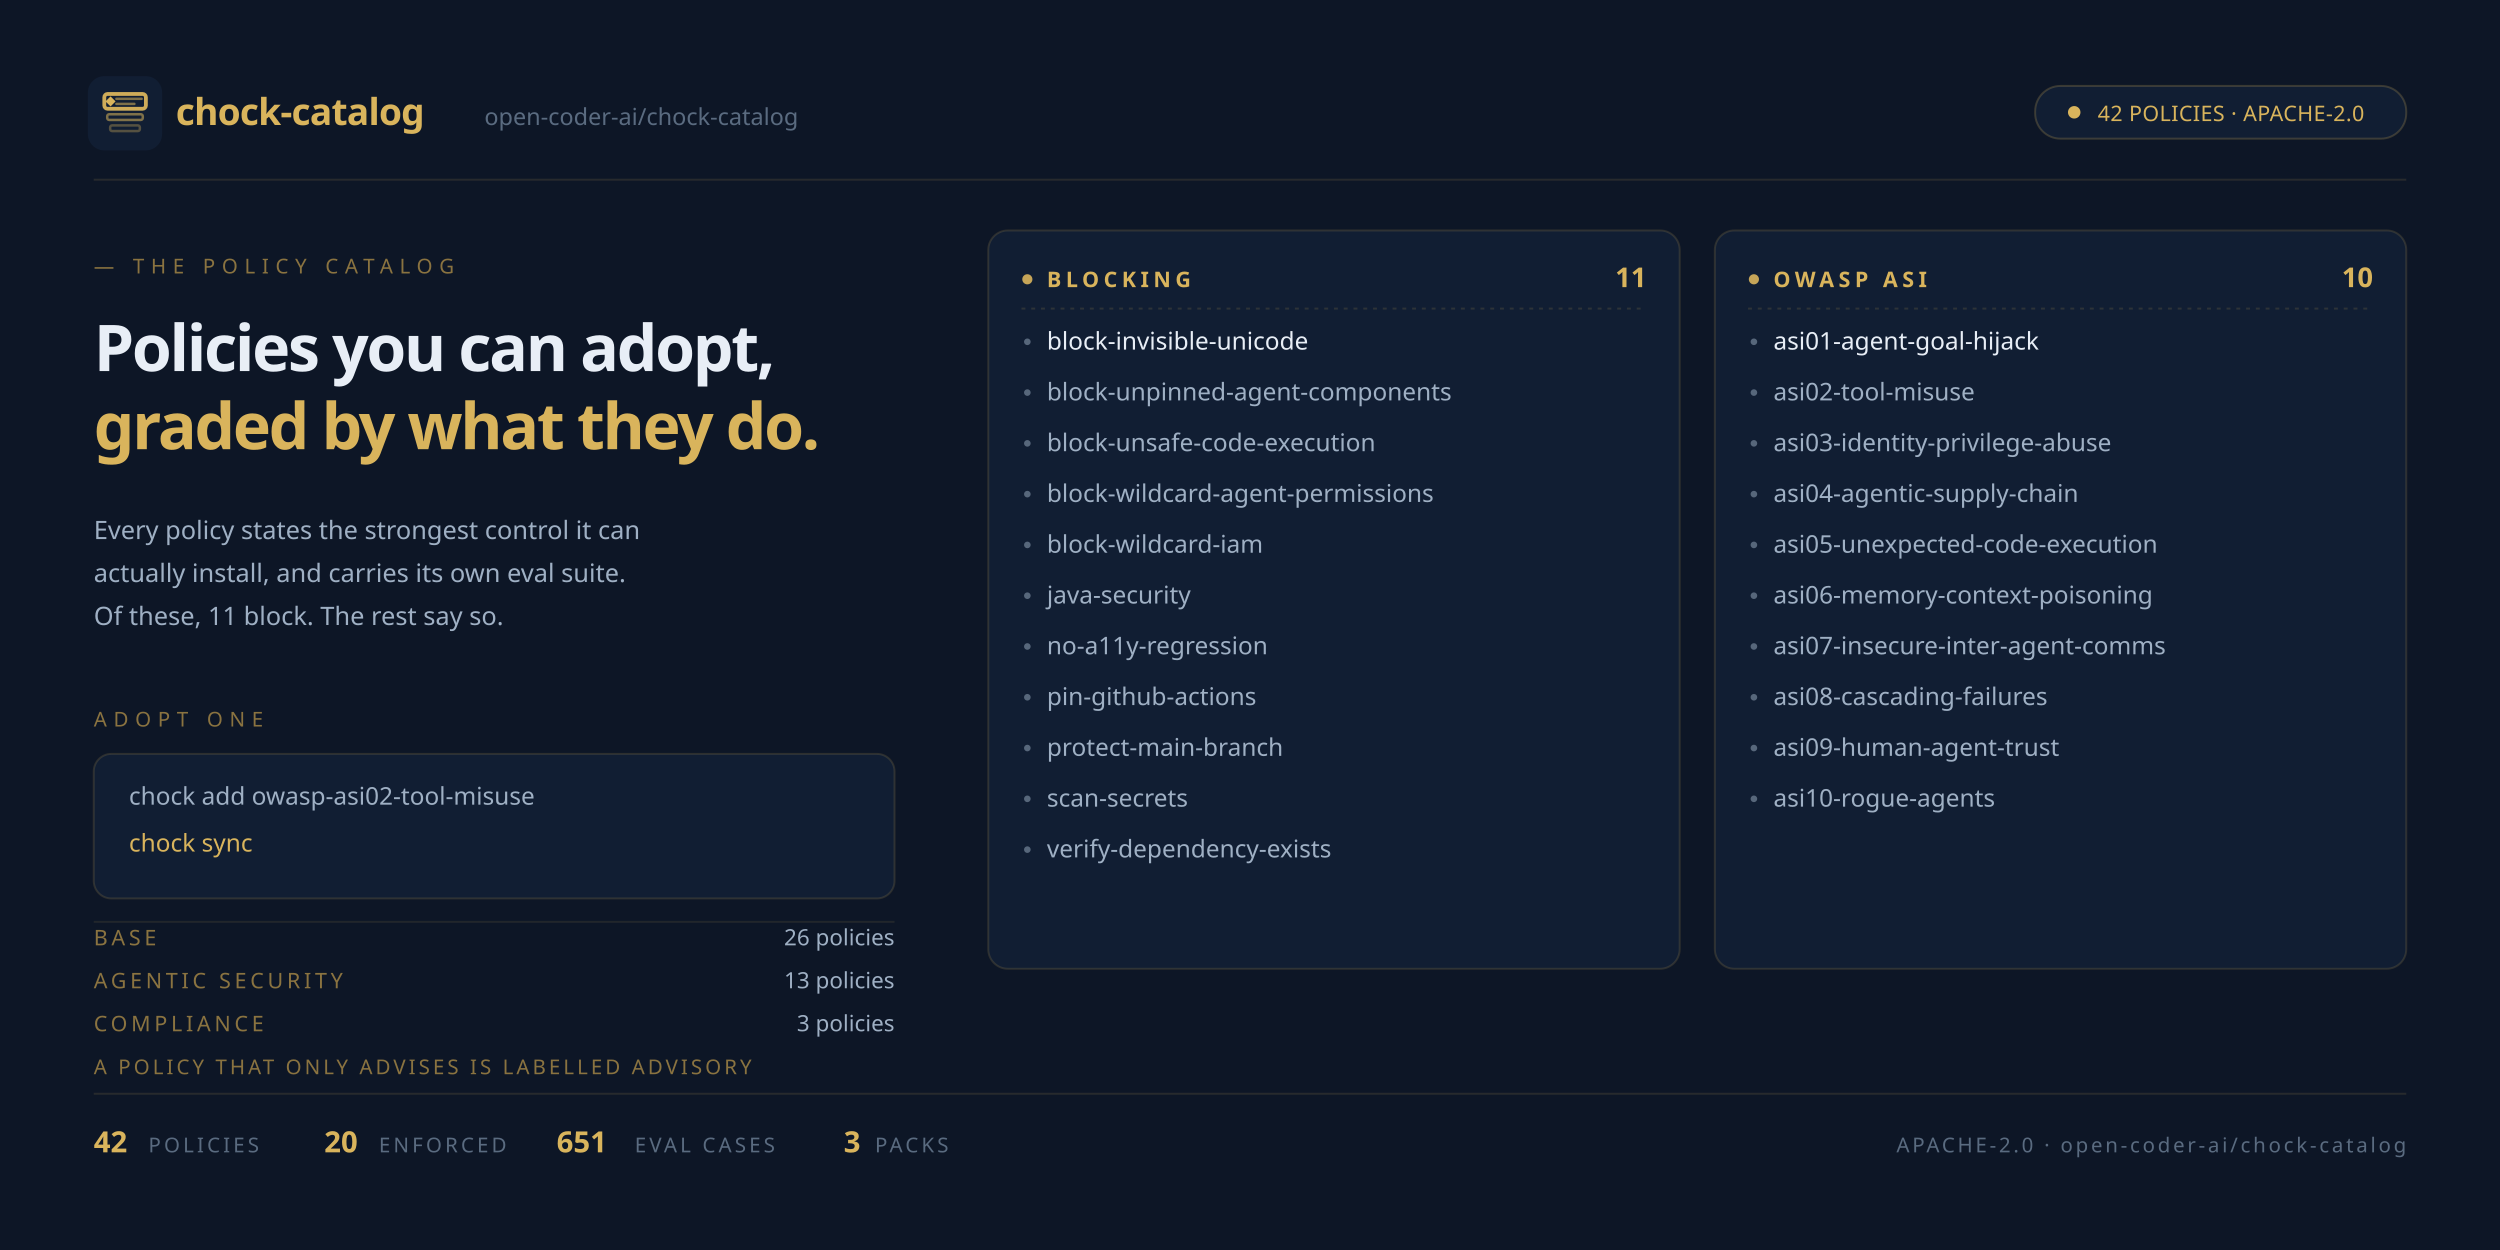
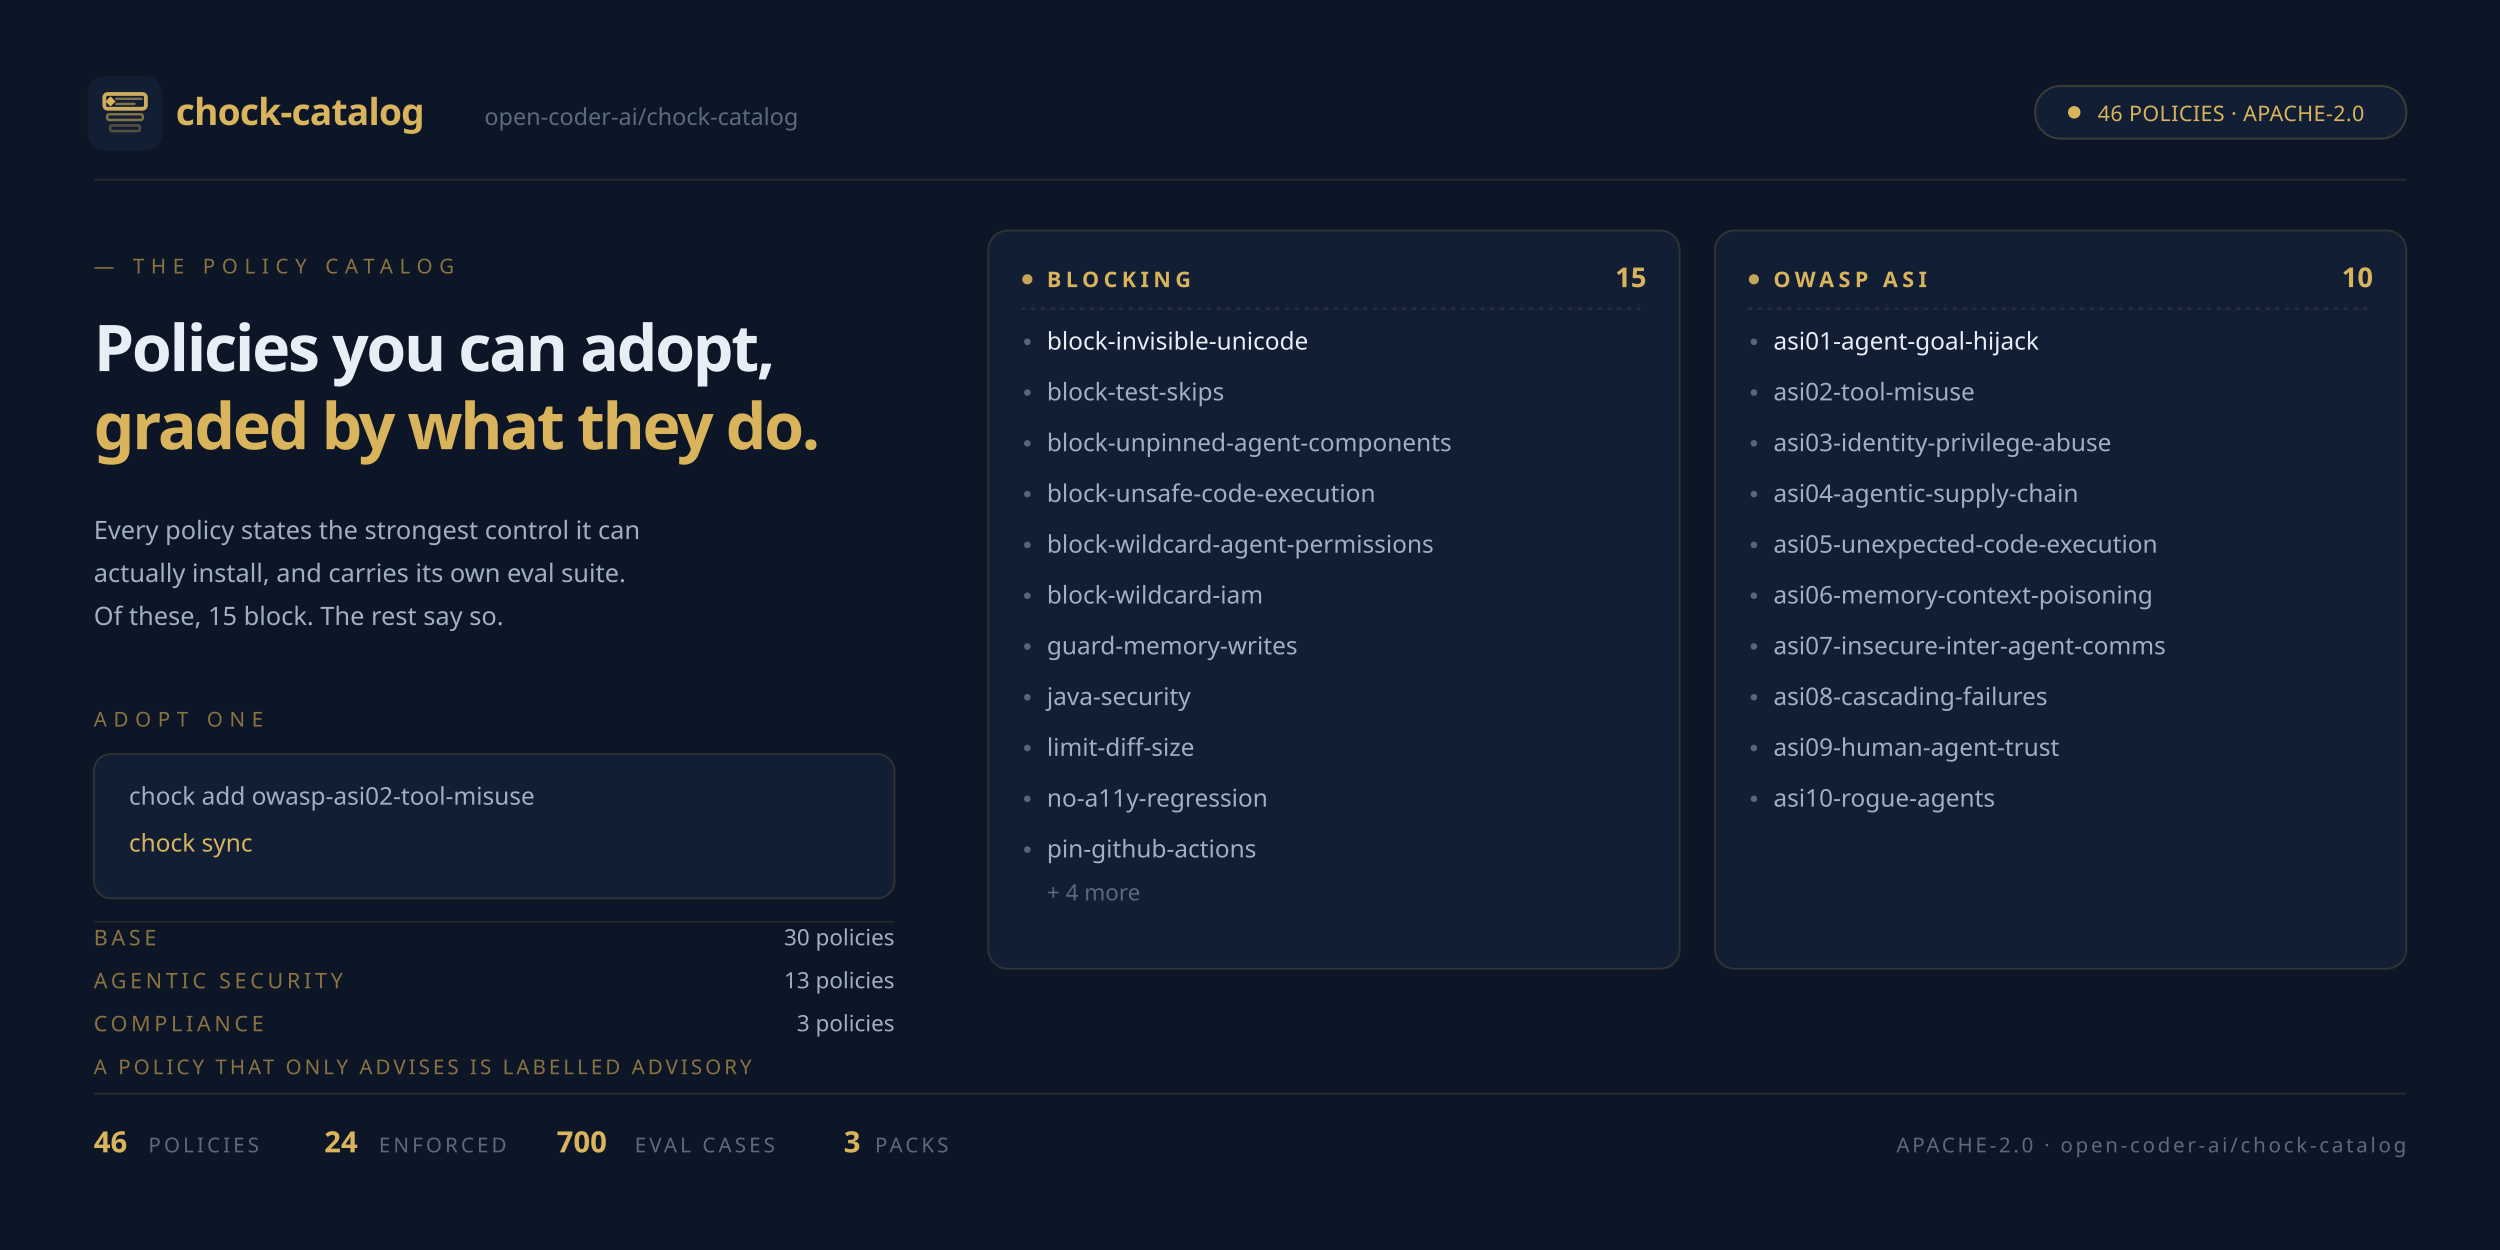
- <svg xmlns="http://www.w3.org/2000/svg" width="1280" height="640" viewBox="0 0 1280 640" role="img" aria-label="chock-catalog — the policy catalog for chock: policies you can adopt, graded by what they actually enforce. 42 policies across 3 packs (agentic-security 13, base 26, compliance 3); 20 enforced (11 at commit, 9 at pre-tool-use) and 22 advisory; 651 eval cases. The 11 blocking policies: block-invisible-unicode, block-unpinned-agent-components, block-unsafe-code-execution, block-wildcard-agent-permissions, block-wildcard-iam, java-security, no-a11y-regression, pin-github-actions, protect-main-branch, scan-secrets, verify-dependency-exists. Full OWASP Agentic Security Initiative top ten coverage, ASI01 through ASI10. Apache-2.0.">
+ <svg xmlns="http://www.w3.org/2000/svg" width="1280" height="640" viewBox="0 0 1280 640" role="img" aria-label="chock-catalog — the policy catalog for chock: policies you can adopt, graded by what they actually enforce. 46 policies across 3 packs (agentic-security 13, base 30, compliance 3); 24 enforced (15 at commit, 9 at pre-tool-use) and 22 advisory; 700 eval cases. The 15 blocking policies: block-invisible-unicode, block-test-skips, block-unpinned-agent-components, block-unsafe-code-execution, block-wildcard-agent-permissions, block-wildcard-iam, guard-memory-writes, java-security, limit-diff-size, no-a11y-regression, pin-github-actions, protect-main-branch, protect-test-integrity, scan-secrets, verify-dependency-exists. Full OWASP Agentic Security Initiative top ten coverage, ASI01 through ASI10. Apache-2.0.">
  <rect width="1280" height="640" fill="#0D1626" />
  <rect x="45.0" y="39.0" width="38" height="38" rx="8.4" fill="#111E33" />
  <rect x="56.4" y="64.2" width="15.2" height="2.9" rx="1.0" fill="none" stroke="#D9B45C" stroke-width="1.29" stroke-opacity="0.34" />
  <rect x="54.9" y="58.5" width="18.2" height="2.9" rx="1.0" fill="none" stroke="#D9B45C" stroke-width="1.29" stroke-opacity="0.55" />
  <rect x="53.4" y="48.1" width="21.3" height="7.6" rx="1.7" fill="none" stroke="#D9B45C" stroke-width="1.94" stroke-opacity="0.95" />
  <rect x="54.77" y="50.10" width="3.65" height="3.65" transform="rotate(45 56.59 51.92)" fill="#D9B45C" />
  <line x1="59.6" y1="50.6" x2="72.5" y2="50.6" stroke="#D9B45C" stroke-width="1.29" stroke-opacity="0.55" stroke-linecap="round" />
  <line x1="59.6" y1="53.2" x2="68.8" y2="53.2" stroke="#D9B45C" stroke-width="1.29" stroke-opacity="0.55" stroke-linecap="round" />
  <text x="90" y="64" font-family="Geist Mono" font-size="19" font-weight="700" letter-spacing="-0.4" fill="#D9B45C">chock-catalog</text>
  <text x="248" y="64" font-family="Geist Mono" font-size="12" fill="#5A6B80">open-coder-ai/chock-catalog</text>
  <rect x="1042" y="44" width="190" height="27" rx="13" fill="#111E33" stroke="#D9B45C" stroke-opacity="0.22" />
  <circle cx="1062" cy="57.5" r="3.2" fill="#D9B45C" />
-   <text x="1074" y="62" font-family="Geist Mono" font-size="11" letter-spacing="0.2" fill="#D9B45C">42 POLICIES · APACHE-2.0</text>
+   <text x="1074" y="62" font-family="Geist Mono" font-size="11" letter-spacing="0.2" fill="#D9B45C">46 POLICIES · APACHE-2.0</text>
  <line x1="48" y1="92" x2="1232" y2="92" stroke="#D9B45C" stroke-opacity="0.13" stroke-width="1" />
  <text x="48" y="140" font-family="Geist Mono" font-size="10.5" letter-spacing="3.4" fill="#8A7340">— THE POLICY CATALOG</text>
  <text x="48" y="190" font-family="Geist Mono" font-size="33" font-weight="700" letter-spacing="-1.2" fill="#E8EEF6">Policies you can adopt,</text>
  <text x="48" y="230" font-family="Geist Mono" font-size="33" font-weight="700" letter-spacing="-1.2" fill="#D9B45C">graded by what they do.</text>
  <text x="48" y="276" font-family="Geist Mono" font-size="13" fill="#9FB0C4">Every policy states the strongest control it can</text>
  <text x="48" y="298" font-family="Geist Mono" font-size="13" fill="#9FB0C4">actually install, and carries its own eval suite.</text>
-   <text x="48" y="320" font-family="Geist Mono" font-size="13" fill="#9FB0C4">Of these, 11 block. The rest say so.</text>
+   <text x="48" y="320" font-family="Geist Mono" font-size="13" fill="#9FB0C4">Of these, 15 block. The rest say so.</text>
  <text x="48" y="372" font-family="Geist Mono" font-size="10.5" letter-spacing="3.4" fill="#8A7340">ADOPT ONE</text>
  <rect x="48" y="386" width="410" height="74" rx="9" fill="#111E33" stroke="#D9B45C" stroke-opacity="0.16" />
  <text x="66" y="412" font-family="Geist Mono" font-size="12.5" fill="#9FB0C4">chock add owasp-asi02-tool-misuse</text>
  <text x="66" y="436" font-family="Geist Mono" font-size="12.5" fill="#D9B45C">chock sync</text>
  <line x1="48" y1="472" x2="458" y2="472" stroke="#D9B45C" stroke-opacity="0.10" stroke-width="1" />
  <text x="48" y="484" font-family="Geist Mono" font-size="11" letter-spacing="1.9" fill="#8A7340">BASE</text>
-   <text x="458" y="484" font-family="Geist Mono" font-size="11.5" text-anchor="end" fill="#9FB0C4">26 policies</text>
+   <text x="458" y="484" font-family="Geist Mono" font-size="11.5" text-anchor="end" fill="#9FB0C4">30 policies</text>
  <text x="48" y="506" font-family="Geist Mono" font-size="11" letter-spacing="1.9" fill="#8A7340">AGENTIC SECURITY</text>
  <text x="458" y="506" font-family="Geist Mono" font-size="11.5" text-anchor="end" fill="#9FB0C4">13 policies</text>
  <text x="48" y="528" font-family="Geist Mono" font-size="11" letter-spacing="1.9" fill="#8A7340">COMPLIANCE</text>
  <text x="458" y="528" font-family="Geist Mono" font-size="11.5" text-anchor="end" fill="#9FB0C4">3 policies</text>
  <text x="48" y="550" font-family="Geist Mono" font-size="10.5" letter-spacing="1.55" fill="#8A7340">A POLICY THAT ONLY ADVISES IS LABELLED ADVISORY</text>
  <rect x="506" y="118" width="354" height="378" rx="10" fill="#111E33" stroke="#D9B45C" stroke-opacity="0.16" stroke-width="1" />
  <circle cx="526" cy="143" r="2.6" fill="#D9B45C" fill-opacity="0.9" />
  <text x="536" y="147" font-family="Geist Mono" font-size="11" font-weight="700" letter-spacing="2.3" fill="#D9B45C">BLOCKING</text>
-   <text x="843" y="147" font-family="Geist Mono" font-size="14" font-weight="700" text-anchor="end" fill="#D9B45C">11</text>
+   <text x="843" y="147" font-family="Geist Mono" font-size="14" font-weight="700" text-anchor="end" fill="#D9B45C">15</text>
  <line x1="523" y1="158" x2="843" y2="158" stroke="#D9B45C" stroke-opacity="0.14" stroke-width="1" stroke-dasharray="2 3" />
  <circle cx="526" cy="175" r="1.7" fill="#9FB0C4" fill-opacity="0.5" />
  <text x="536" y="179" font-family="Geist Mono" font-size="12.5" fill="#E8EEF6">block-invisible-unicode</text>
  <circle cx="526" cy="201" r="1.7" fill="#9FB0C4" fill-opacity="0.5" />
-   <text x="536" y="205" font-family="Geist Mono" font-size="12.5" fill="#9FB0C4">block-unpinned-agent-components</text>
+   <text x="536" y="205" font-family="Geist Mono" font-size="12.5" fill="#9FB0C4">block-test-skips</text>
  <circle cx="526" cy="227" r="1.7" fill="#9FB0C4" fill-opacity="0.5" />
-   <text x="536" y="231" font-family="Geist Mono" font-size="12.5" fill="#9FB0C4">block-unsafe-code-execution</text>
+   <text x="536" y="231" font-family="Geist Mono" font-size="12.5" fill="#9FB0C4">block-unpinned-agent-components</text>
  <circle cx="526" cy="253" r="1.7" fill="#9FB0C4" fill-opacity="0.5" />
-   <text x="536" y="257" font-family="Geist Mono" font-size="12.5" fill="#9FB0C4">block-wildcard-agent-permissions</text>
+   <text x="536" y="257" font-family="Geist Mono" font-size="12.5" fill="#9FB0C4">block-unsafe-code-execution</text>
  <circle cx="526" cy="279" r="1.7" fill="#9FB0C4" fill-opacity="0.5" />
-   <text x="536" y="283" font-family="Geist Mono" font-size="12.5" fill="#9FB0C4">block-wildcard-iam</text>
+   <text x="536" y="283" font-family="Geist Mono" font-size="12.5" fill="#9FB0C4">block-wildcard-agent-permissions</text>
  <circle cx="526" cy="305" r="1.7" fill="#9FB0C4" fill-opacity="0.5" />
-   <text x="536" y="309" font-family="Geist Mono" font-size="12.5" fill="#9FB0C4">java-security</text>
+   <text x="536" y="309" font-family="Geist Mono" font-size="12.5" fill="#9FB0C4">block-wildcard-iam</text>
  <circle cx="526" cy="331" r="1.7" fill="#9FB0C4" fill-opacity="0.5" />
-   <text x="536" y="335" font-family="Geist Mono" font-size="12.5" fill="#9FB0C4">no-a11y-regression</text>
+   <text x="536" y="335" font-family="Geist Mono" font-size="12.5" fill="#9FB0C4">guard-memory-writes</text>
  <circle cx="526" cy="357" r="1.7" fill="#9FB0C4" fill-opacity="0.5" />
-   <text x="536" y="361" font-family="Geist Mono" font-size="12.5" fill="#9FB0C4">pin-github-actions</text>
+   <text x="536" y="361" font-family="Geist Mono" font-size="12.5" fill="#9FB0C4">java-security</text>
  <circle cx="526" cy="383" r="1.7" fill="#9FB0C4" fill-opacity="0.5" />
-   <text x="536" y="387" font-family="Geist Mono" font-size="12.5" fill="#9FB0C4">protect-main-branch</text>
+   <text x="536" y="387" font-family="Geist Mono" font-size="12.5" fill="#9FB0C4">limit-diff-size</text>
  <circle cx="526" cy="409" r="1.7" fill="#9FB0C4" fill-opacity="0.5" />
-   <text x="536" y="413" font-family="Geist Mono" font-size="12.5" fill="#9FB0C4">scan-secrets</text>
+   <text x="536" y="413" font-family="Geist Mono" font-size="12.5" fill="#9FB0C4">no-a11y-regression</text>
  <circle cx="526" cy="435" r="1.7" fill="#9FB0C4" fill-opacity="0.5" />
-   <text x="536" y="439" font-family="Geist Mono" font-size="12.5" fill="#9FB0C4">verify-dependency-exists</text>
+   <text x="536" y="439" font-family="Geist Mono" font-size="12.5" fill="#9FB0C4">pin-github-actions</text>
+   <text x="536" y="461" font-family="Geist Mono" font-size="11.5" fill="#5A6B80">+ 4 more</text>
  <rect x="878" y="118" width="354" height="378" rx="10" fill="#111E33" stroke="#D9B45C" stroke-opacity="0.16" stroke-width="1" />
  <circle cx="898" cy="143" r="2.6" fill="#D9B45C" fill-opacity="0.9" />
  <text x="908" y="147" font-family="Geist Mono" font-size="11" font-weight="700" letter-spacing="2.3" fill="#D9B45C">OWASP ASI</text>
  <text x="1215" y="147" font-family="Geist Mono" font-size="14" font-weight="700" text-anchor="end" fill="#D9B45C">10</text>
  <line x1="895" y1="158" x2="1215" y2="158" stroke="#D9B45C" stroke-opacity="0.14" stroke-width="1" stroke-dasharray="2 3" />
  <circle cx="898" cy="175" r="1.7" fill="#9FB0C4" fill-opacity="0.5" />
  <text x="908" y="179" font-family="Geist Mono" font-size="12.5" fill="#E8EEF6">asi01-agent-goal-hijack</text>
  <circle cx="898" cy="201" r="1.7" fill="#9FB0C4" fill-opacity="0.5" />
  <text x="908" y="205" font-family="Geist Mono" font-size="12.5" fill="#9FB0C4">asi02-tool-misuse</text>
  <circle cx="898" cy="227" r="1.7" fill="#9FB0C4" fill-opacity="0.5" />
  <text x="908" y="231" font-family="Geist Mono" font-size="12.5" fill="#9FB0C4">asi03-identity-privilege-abuse</text>
  <circle cx="898" cy="253" r="1.7" fill="#9FB0C4" fill-opacity="0.5" />
  <text x="908" y="257" font-family="Geist Mono" font-size="12.5" fill="#9FB0C4">asi04-agentic-supply-chain</text>
  <circle cx="898" cy="279" r="1.7" fill="#9FB0C4" fill-opacity="0.5" />
  <text x="908" y="283" font-family="Geist Mono" font-size="12.5" fill="#9FB0C4">asi05-unexpected-code-execution</text>
  <circle cx="898" cy="305" r="1.7" fill="#9FB0C4" fill-opacity="0.5" />
  <text x="908" y="309" font-family="Geist Mono" font-size="12.5" fill="#9FB0C4">asi06-memory-context-poisoning</text>
  <circle cx="898" cy="331" r="1.7" fill="#9FB0C4" fill-opacity="0.5" />
  <text x="908" y="335" font-family="Geist Mono" font-size="12.5" fill="#9FB0C4">asi07-insecure-inter-agent-comms</text>
  <circle cx="898" cy="357" r="1.7" fill="#9FB0C4" fill-opacity="0.5" />
  <text x="908" y="361" font-family="Geist Mono" font-size="12.5" fill="#9FB0C4">asi08-cascading-failures</text>
  <circle cx="898" cy="383" r="1.7" fill="#9FB0C4" fill-opacity="0.5" />
  <text x="908" y="387" font-family="Geist Mono" font-size="12.5" fill="#9FB0C4">asi09-human-agent-trust</text>
  <circle cx="898" cy="409" r="1.7" fill="#9FB0C4" fill-opacity="0.5" />
  <text x="908" y="413" font-family="Geist Mono" font-size="12.5" fill="#9FB0C4">asi10-rogue-agents</text>
  <line x1="48" y1="560" x2="1232" y2="560" stroke="#D9B45C" stroke-opacity="0.13" stroke-width="1" />
-   <text x="48" y="590" font-family="Geist Mono" font-size="15" font-weight="700" fill="#D9B45C">42</text>
+   <text x="48" y="590" font-family="Geist Mono" font-size="15" font-weight="700" fill="#D9B45C">46</text>
  <text x="76" y="590" font-family="Geist Mono" font-size="10.5" letter-spacing="1.6" fill="#5A6B80">POLICIES</text>
-   <text x="166" y="590" font-family="Geist Mono" font-size="15" font-weight="700" fill="#D9B45C">20</text>
+   <text x="166" y="590" font-family="Geist Mono" font-size="15" font-weight="700" fill="#D9B45C">24</text>
  <text x="194" y="590" font-family="Geist Mono" font-size="10.5" letter-spacing="1.6" fill="#5A6B80">ENFORCED</text>
-   <text x="285" y="590" font-family="Geist Mono" font-size="15" font-weight="700" fill="#D9B45C">651</text>
+   <text x="285" y="590" font-family="Geist Mono" font-size="15" font-weight="700" fill="#D9B45C">700</text>
  <text x="325" y="590" font-family="Geist Mono" font-size="10.5" letter-spacing="1.6" fill="#5A6B80">EVAL CASES</text>
  <text x="432" y="590" font-family="Geist Mono" font-size="15" font-weight="700" fill="#D9B45C">3</text>
  <text x="448" y="590" font-family="Geist Mono" font-size="10.5" letter-spacing="1.6" fill="#5A6B80">PACKS</text>
  <text x="1232" y="590" font-family="Geist Mono" font-size="10.5" letter-spacing="1.4" text-anchor="end" fill="#5A6B80">APACHE-2.0 · open-coder-ai/chock-catalog</text>
</svg>
